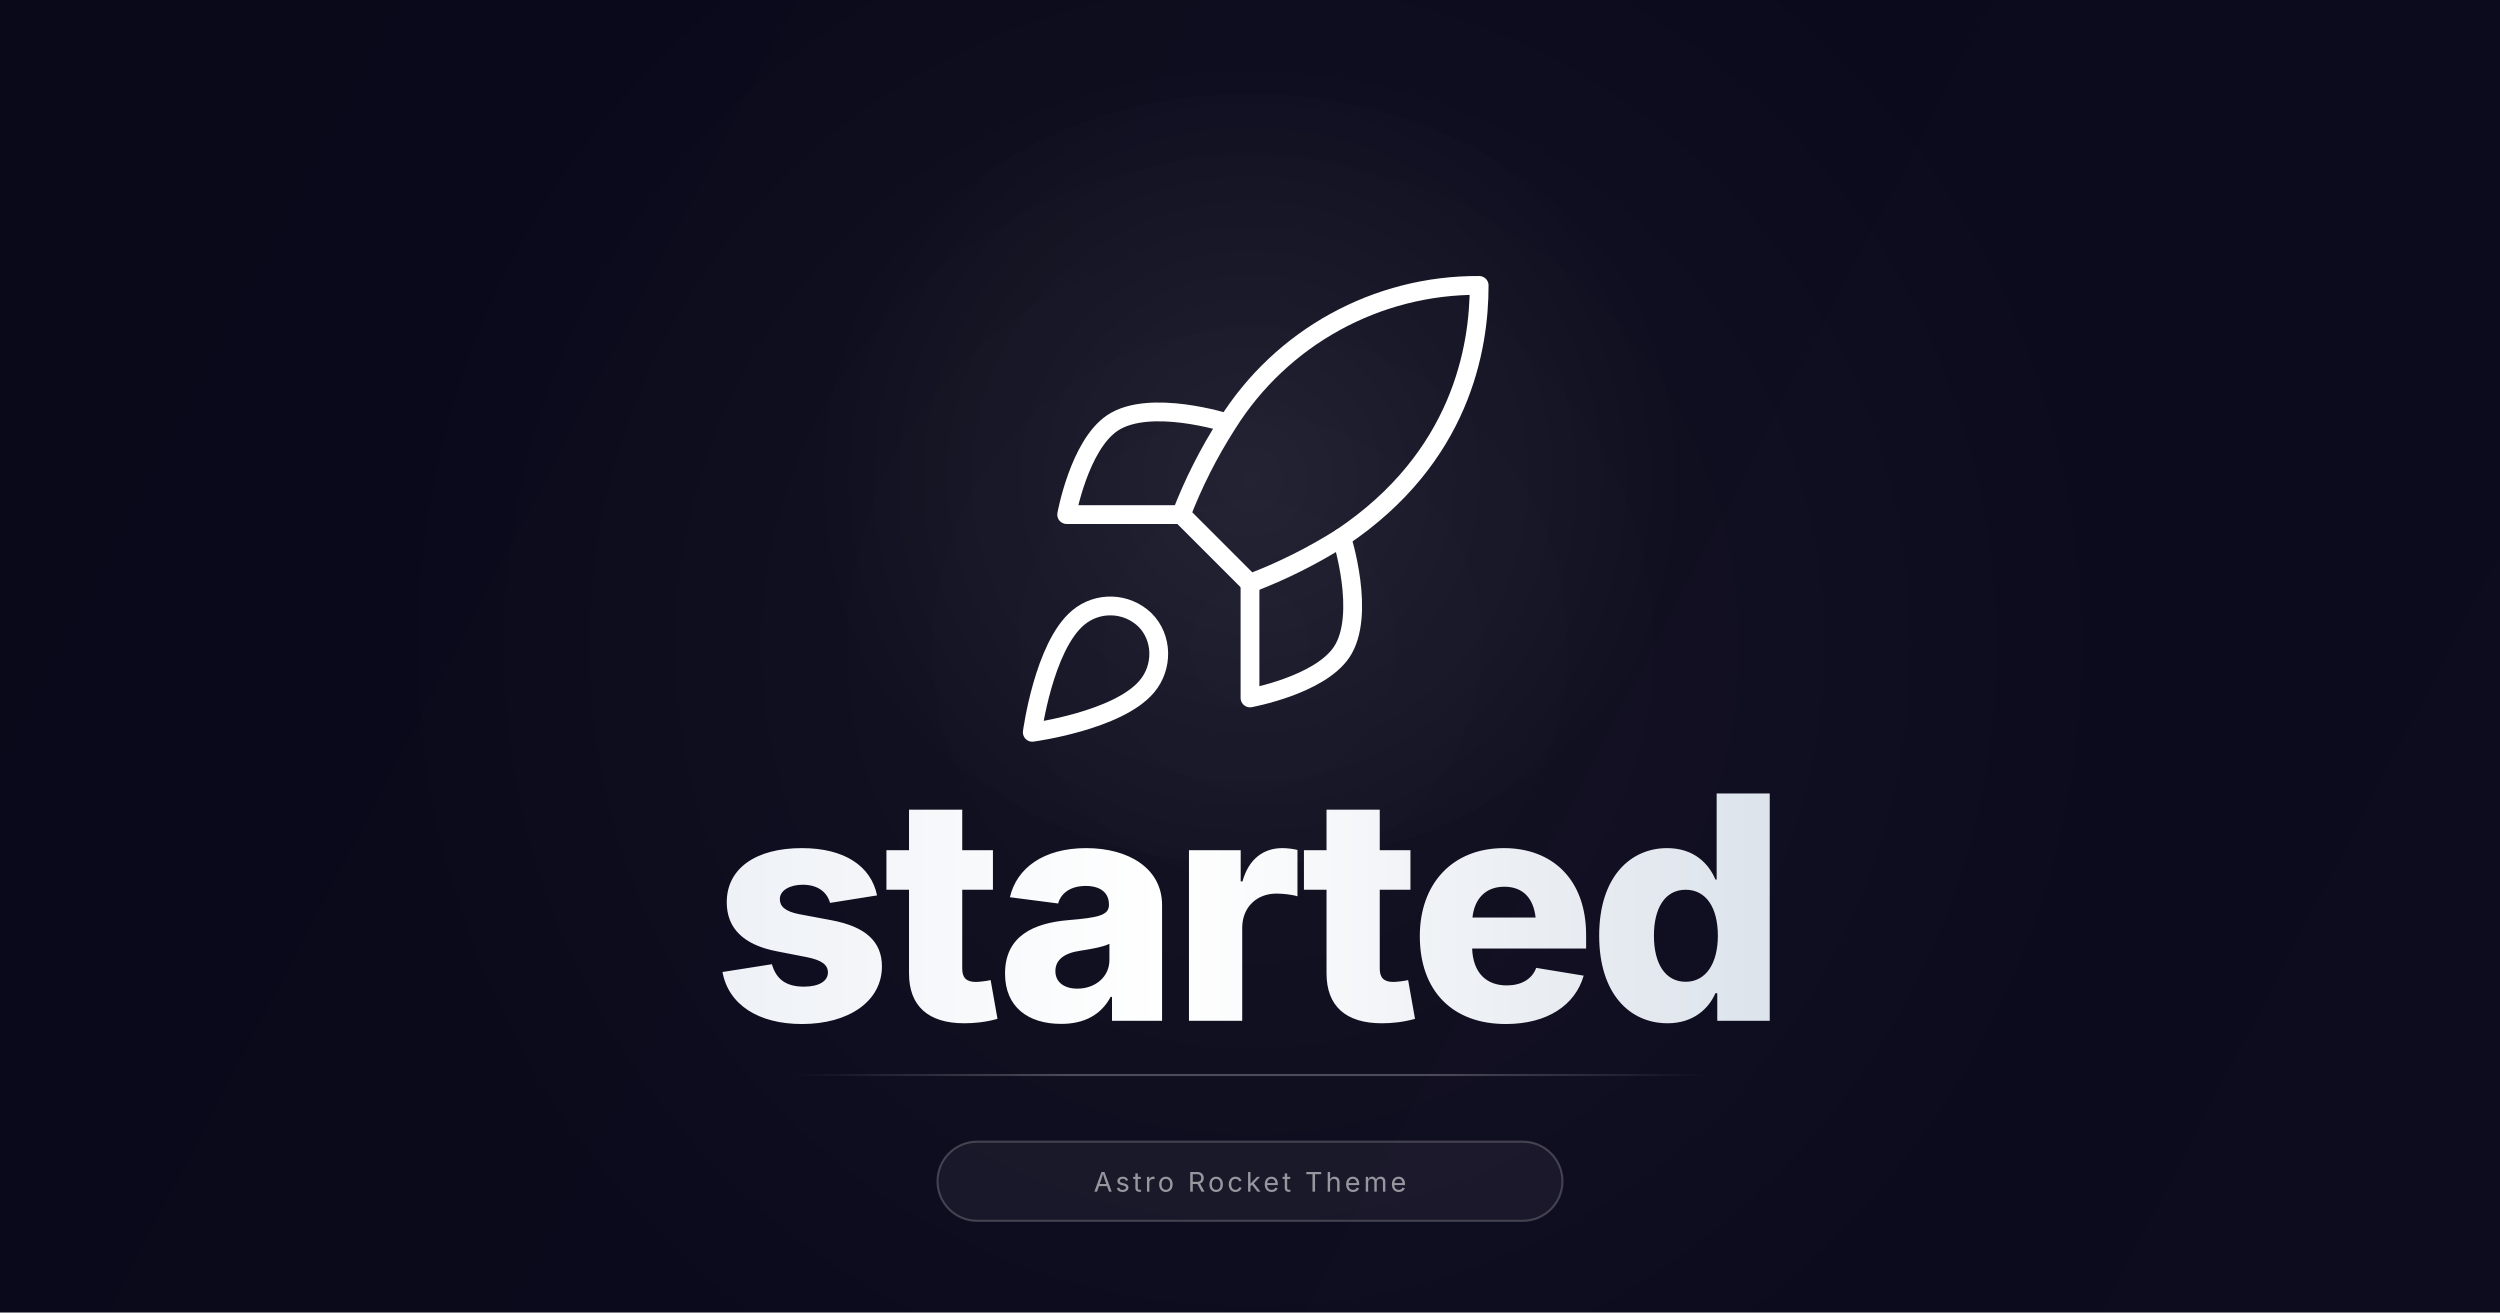
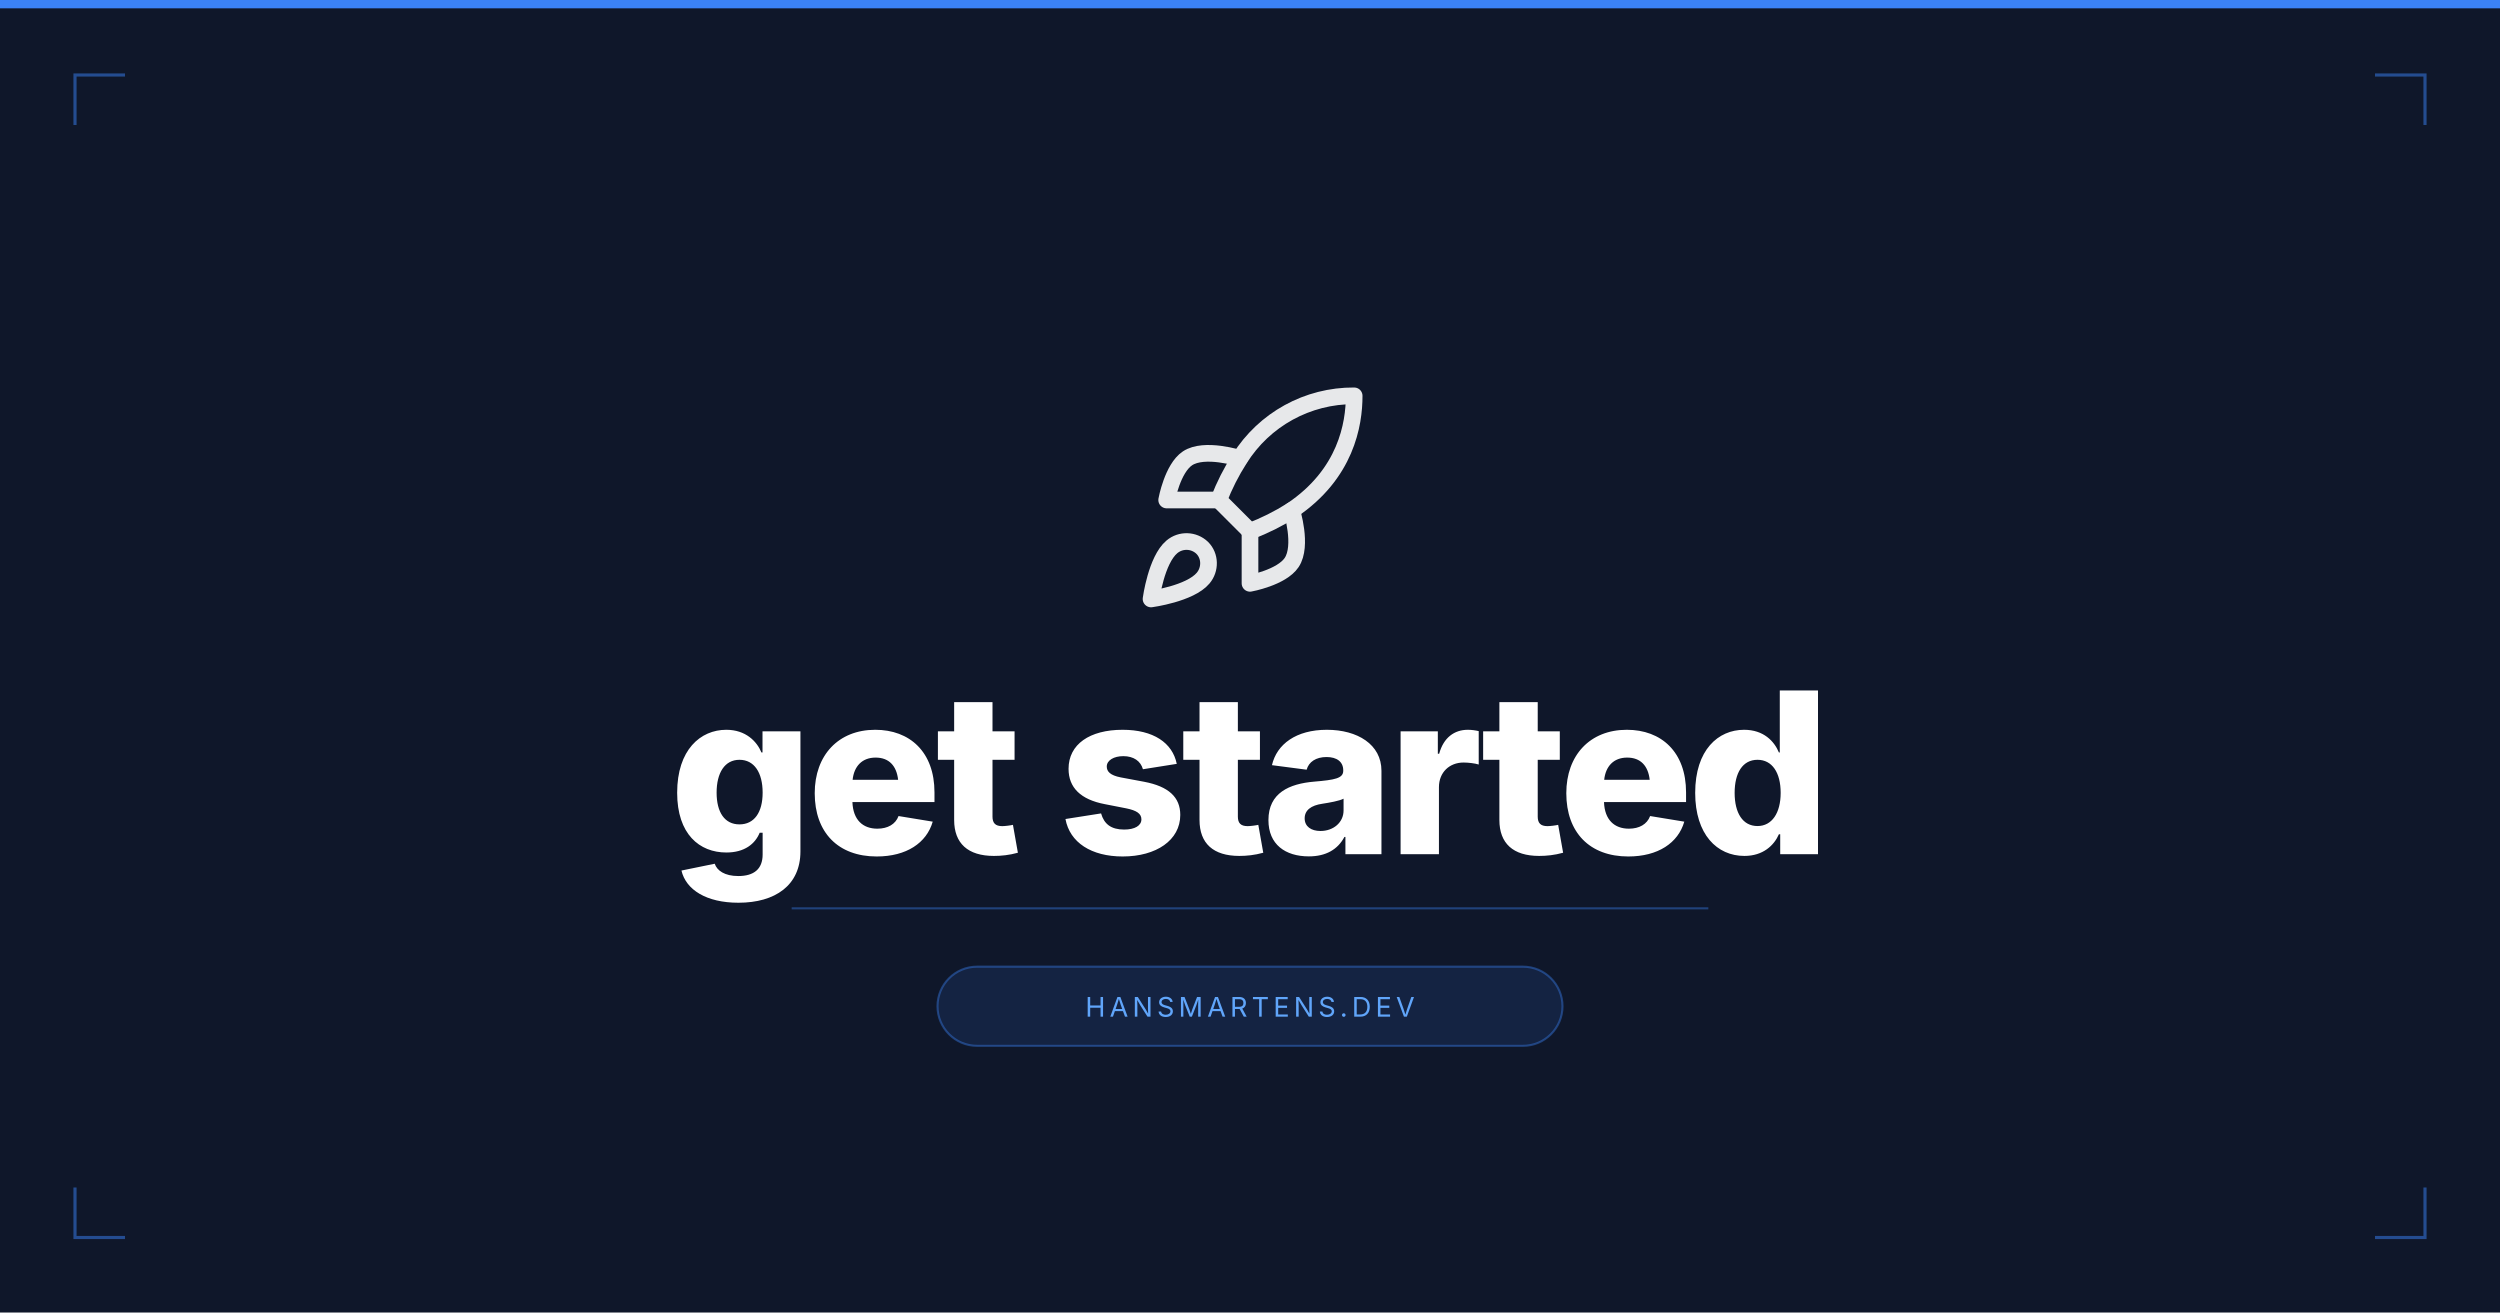
<svg xmlns="http://www.w3.org/2000/svg" width="1200" height="630" viewBox="0 0 1200 630" fill="none">
-   <defs>
-     <linearGradient id="bg" x1="0" y1="0" x2="1200" y2="630" gradientUnits="userSpaceOnUse">
-       <stop offset="0%" stop-color="#09091a" />
-       <stop offset="100%" stop-color="#0d0b1e" />
-     </linearGradient>
-     <radialGradient id="glowMain" cx="600" cy="310" r="420" gradientUnits="userSpaceOnUse">
-       <stop offset="0%" stop-color="#ffffff" stop-opacity="0.04" />
-       <stop offset="100%" stop-color="#ffffff" stop-opacity="0" />
-     </radialGradient>
-     <radialGradient id="glowIcon" cx="600" cy="230" r="210" gradientUnits="userSpaceOnUse">
-       <stop offset="0%" stop-color="#ffffff" stop-opacity="0.07" />
-       <stop offset="100%" stop-color="#ffffff" stop-opacity="0" />
-     </radialGradient>
-     <linearGradient id="textGrad" x1="200" y1="0" x2="1000" y2="0" gradientUnits="userSpaceOnUse">
-       <stop offset="0%" stop-color="#e2e8f0" />
-       <stop offset="45%" stop-color="#ffffff" />
-       <stop offset="100%" stop-color="#cbd5e1" />
-     </linearGradient>
-     <linearGradient id="lineGrad" x1="380" y1="0" x2="820" y2="0" gradientUnits="userSpaceOnUse">
-       <stop offset="0%" stop-color="#ffffff" stop-opacity="0" />
-       <stop offset="30%" stop-color="#ffffff" stop-opacity="0.25" />
-       <stop offset="70%" stop-color="#ffffff" stop-opacity="0.25" />
-       <stop offset="100%" stop-color="#ffffff" stop-opacity="0" />
-     </linearGradient>
-   </defs>
-   <rect width="1200" height="630" fill="url(#bg)" />
-   <rect width="1200" height="630" fill="url(#glowMain)" />
-   <ellipse cx="600" cy="230" rx="210" ry="185" fill="url(#glowIcon)" />
-   <g transform="translate(468, 115) scale(11)" stroke="#ffffff" stroke-width="0.82" stroke-linecap="round" stroke-linejoin="round" fill="none">
+   <rect width="1200" height="630" fill="#0f172a" />
+   <rect x="0" y="0" width="1200" height="4" fill="#3b82f6" />
+   <g transform="translate(540, 180) scale(5)" stroke="#ffffff" stroke-width="1.6" stroke-linecap="round" stroke-linejoin="round" fill="none" opacity="0.9">
    <path d="M4.5 16.5c-1.5 1.26-2 5-2 5s3.74-.5 5-2c.71-.84.7-2.13-.09-2.91a2.18 2.18 0 0 0-2.91-.09z" />
    <path d="m12 15-3-3a22 22 0 0 1 2-3.95A12.88 12.88 0 0 1 22 2c0 2.72-.78 7.5-6 11a22.35 22.35 0 0 1-4 2z" />
    <path d="M9 12H4s.55-3.03 2-4c1.62-1.08 5 0 5 0" />
    <path d="M12 15v5s3.03-.55 4-2c1.08-1.62 0-5 0-5" />
  </g>
-   <text x="600" y="490" font-family="'Outfit Variable', 'Outfit', -apple-system, BlinkMacSystemFont, 'Segoe UI', sans-serif" font-size="150" font-weight="800" fill="url(#textGrad)" text-anchor="middle" letter-spacing="-4">started</text>
-   <line x1="380" y1="516" x2="820" y2="516" stroke="url(#lineGrad)" stroke-width="1" />
-   <rect x="450" y="548" width="300" height="38" rx="19" fill="#ffffff" fill-opacity="0.05" stroke="#ffffff" stroke-opacity="0.20" stroke-width="1" />
-   <text x="600" y="572" font-family="'Outfit Variable', 'Outfit', -apple-system, BlinkMacSystemFont, 'Segoe UI', sans-serif" font-size="13" fill="#ffffff" fill-opacity="0.55" text-anchor="middle" letter-spacing="1.5">Astro Rocket Theme</text>
+   <text x="600" y="410" font-family="system-ui, -apple-system, sans-serif" font-size="108" font-weight="800" fill="#ffffff" text-anchor="middle" letter-spacing="-3">get started</text>
+   <line x1="380" y1="436" x2="820" y2="436" stroke="#3b82f6" stroke-width="1" stroke-opacity="0.4" />
+   <rect x="450" y="464" width="300" height="38" rx="19" fill="#3b82f6" fill-opacity="0.12" stroke="#3b82f6" stroke-opacity="0.4" stroke-width="1" />
+   <text x="600" y="488" font-family="system-ui, -apple-system, sans-serif" font-size="13" fill="#60a5fa" text-anchor="middle" letter-spacing="2">HANSMARTENS.DEV</text>
+   <path d="M 36 60 L 36 36 L 60 36" stroke="#3b82f6" stroke-width="1.5" fill="none" stroke-opacity="0.5" />
+   <path d="M 1140 36 L 1164 36 L 1164 60" stroke="#3b82f6" stroke-width="1.5" fill="none" stroke-opacity="0.5" />
+   <path d="M 36 570 L 36 594 L 60 594" stroke="#3b82f6" stroke-width="1.5" fill="none" stroke-opacity="0.5" />
+   <path d="M 1140 594 L 1164 594 L 1164 570" stroke="#3b82f6" stroke-width="1.5" fill="none" stroke-opacity="0.5" />
</svg>
